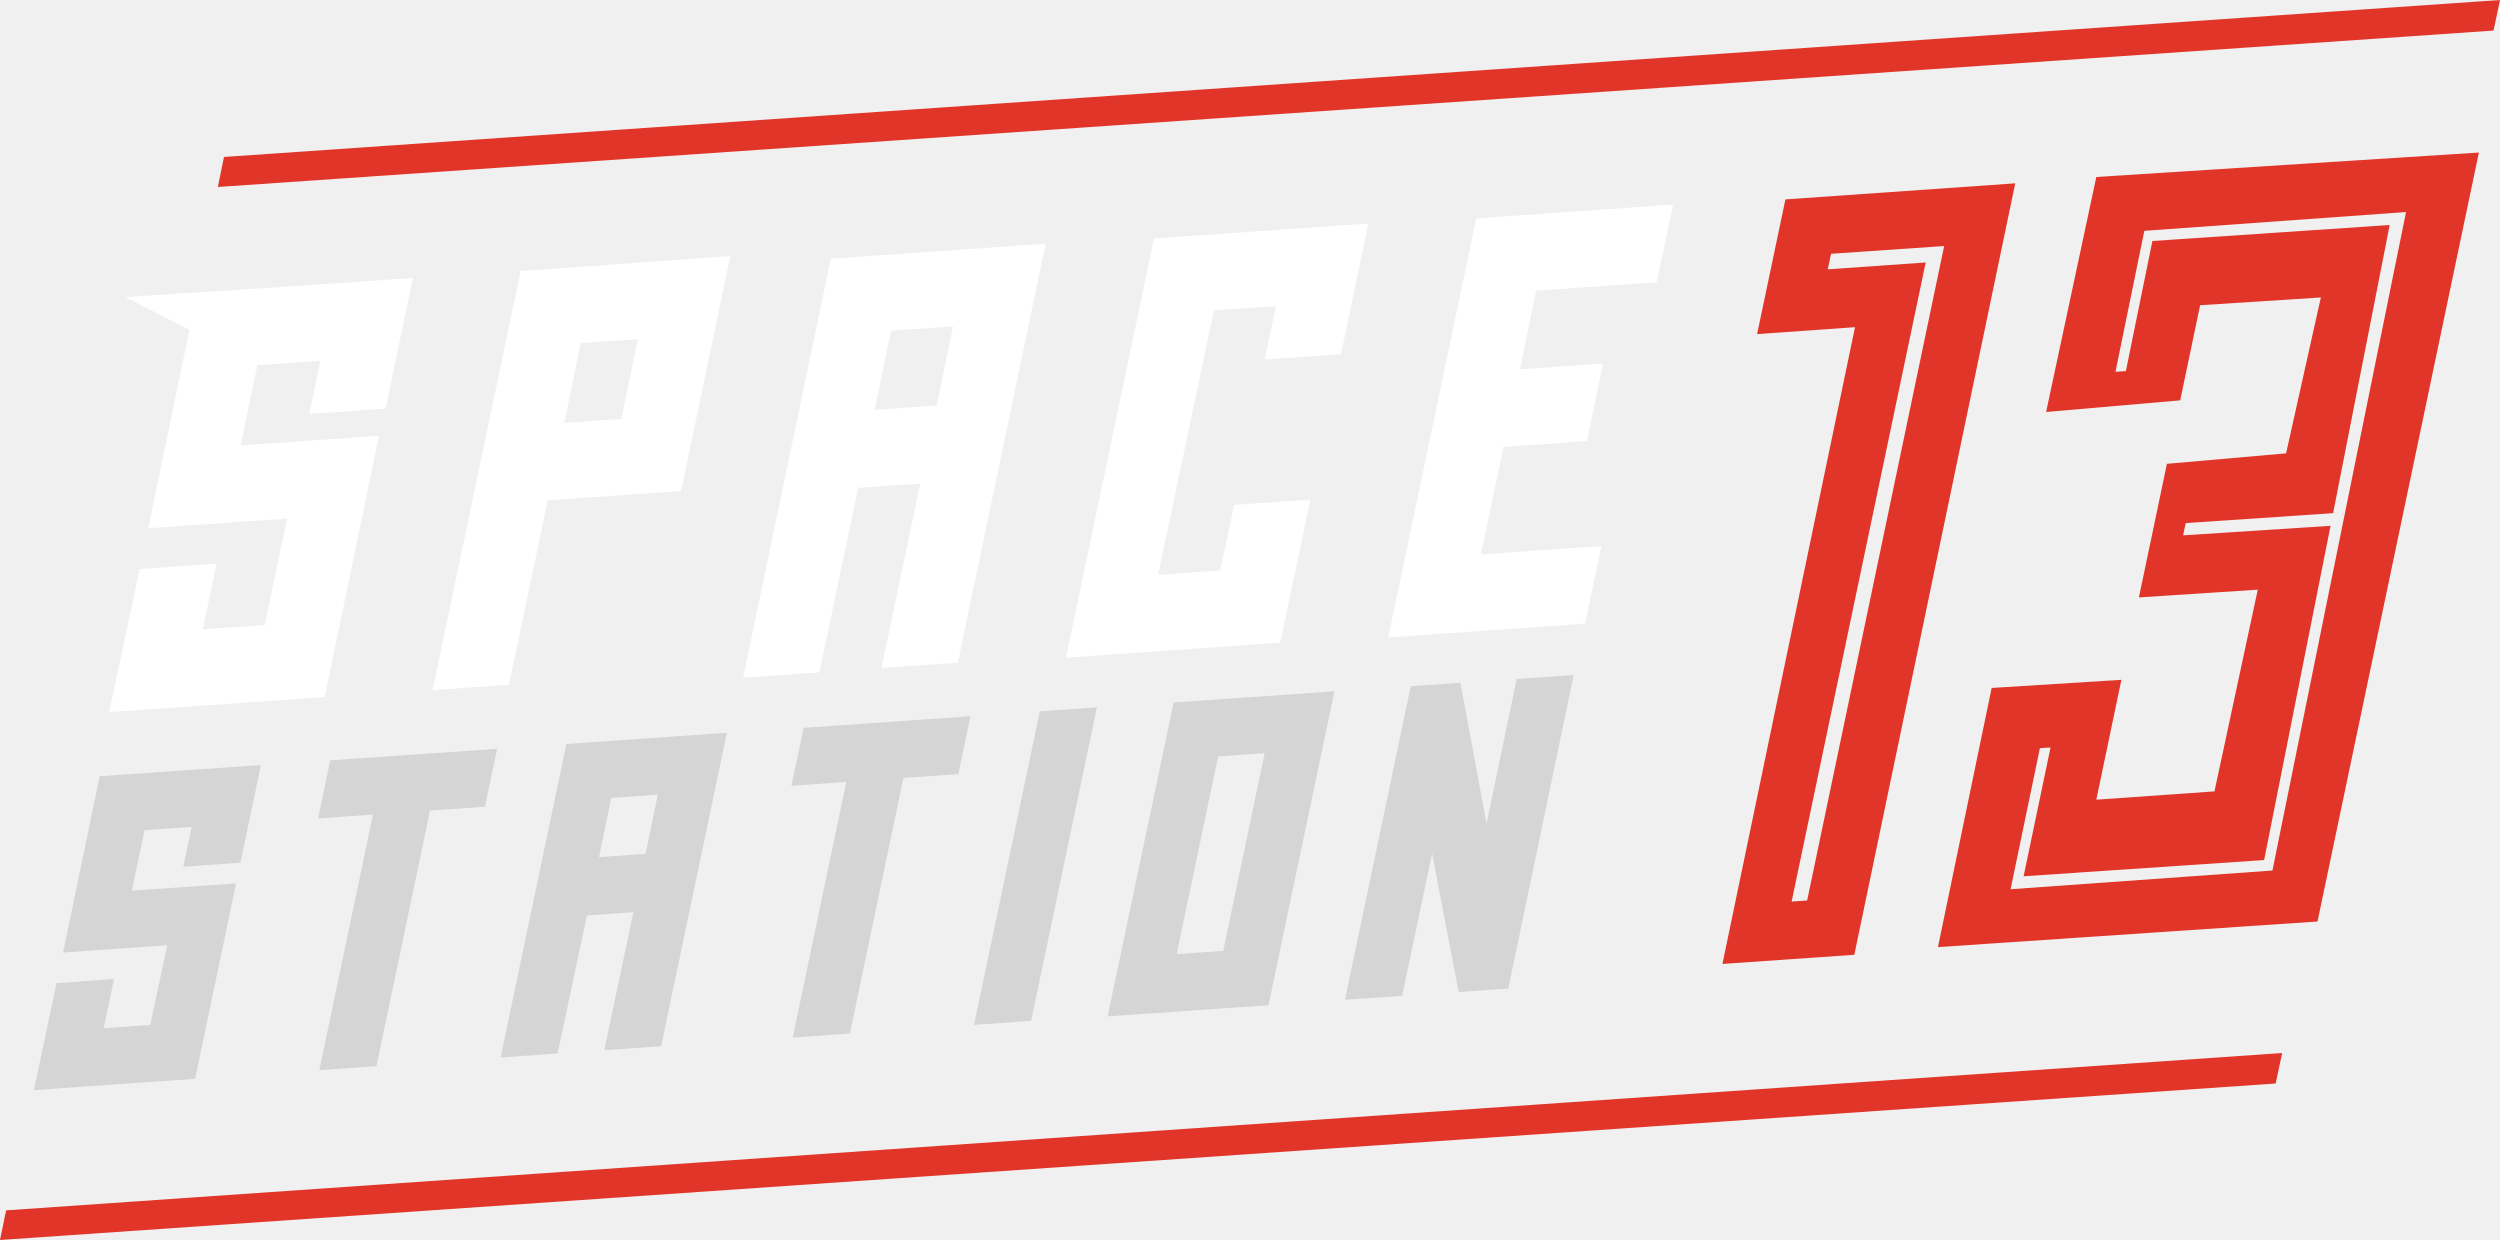
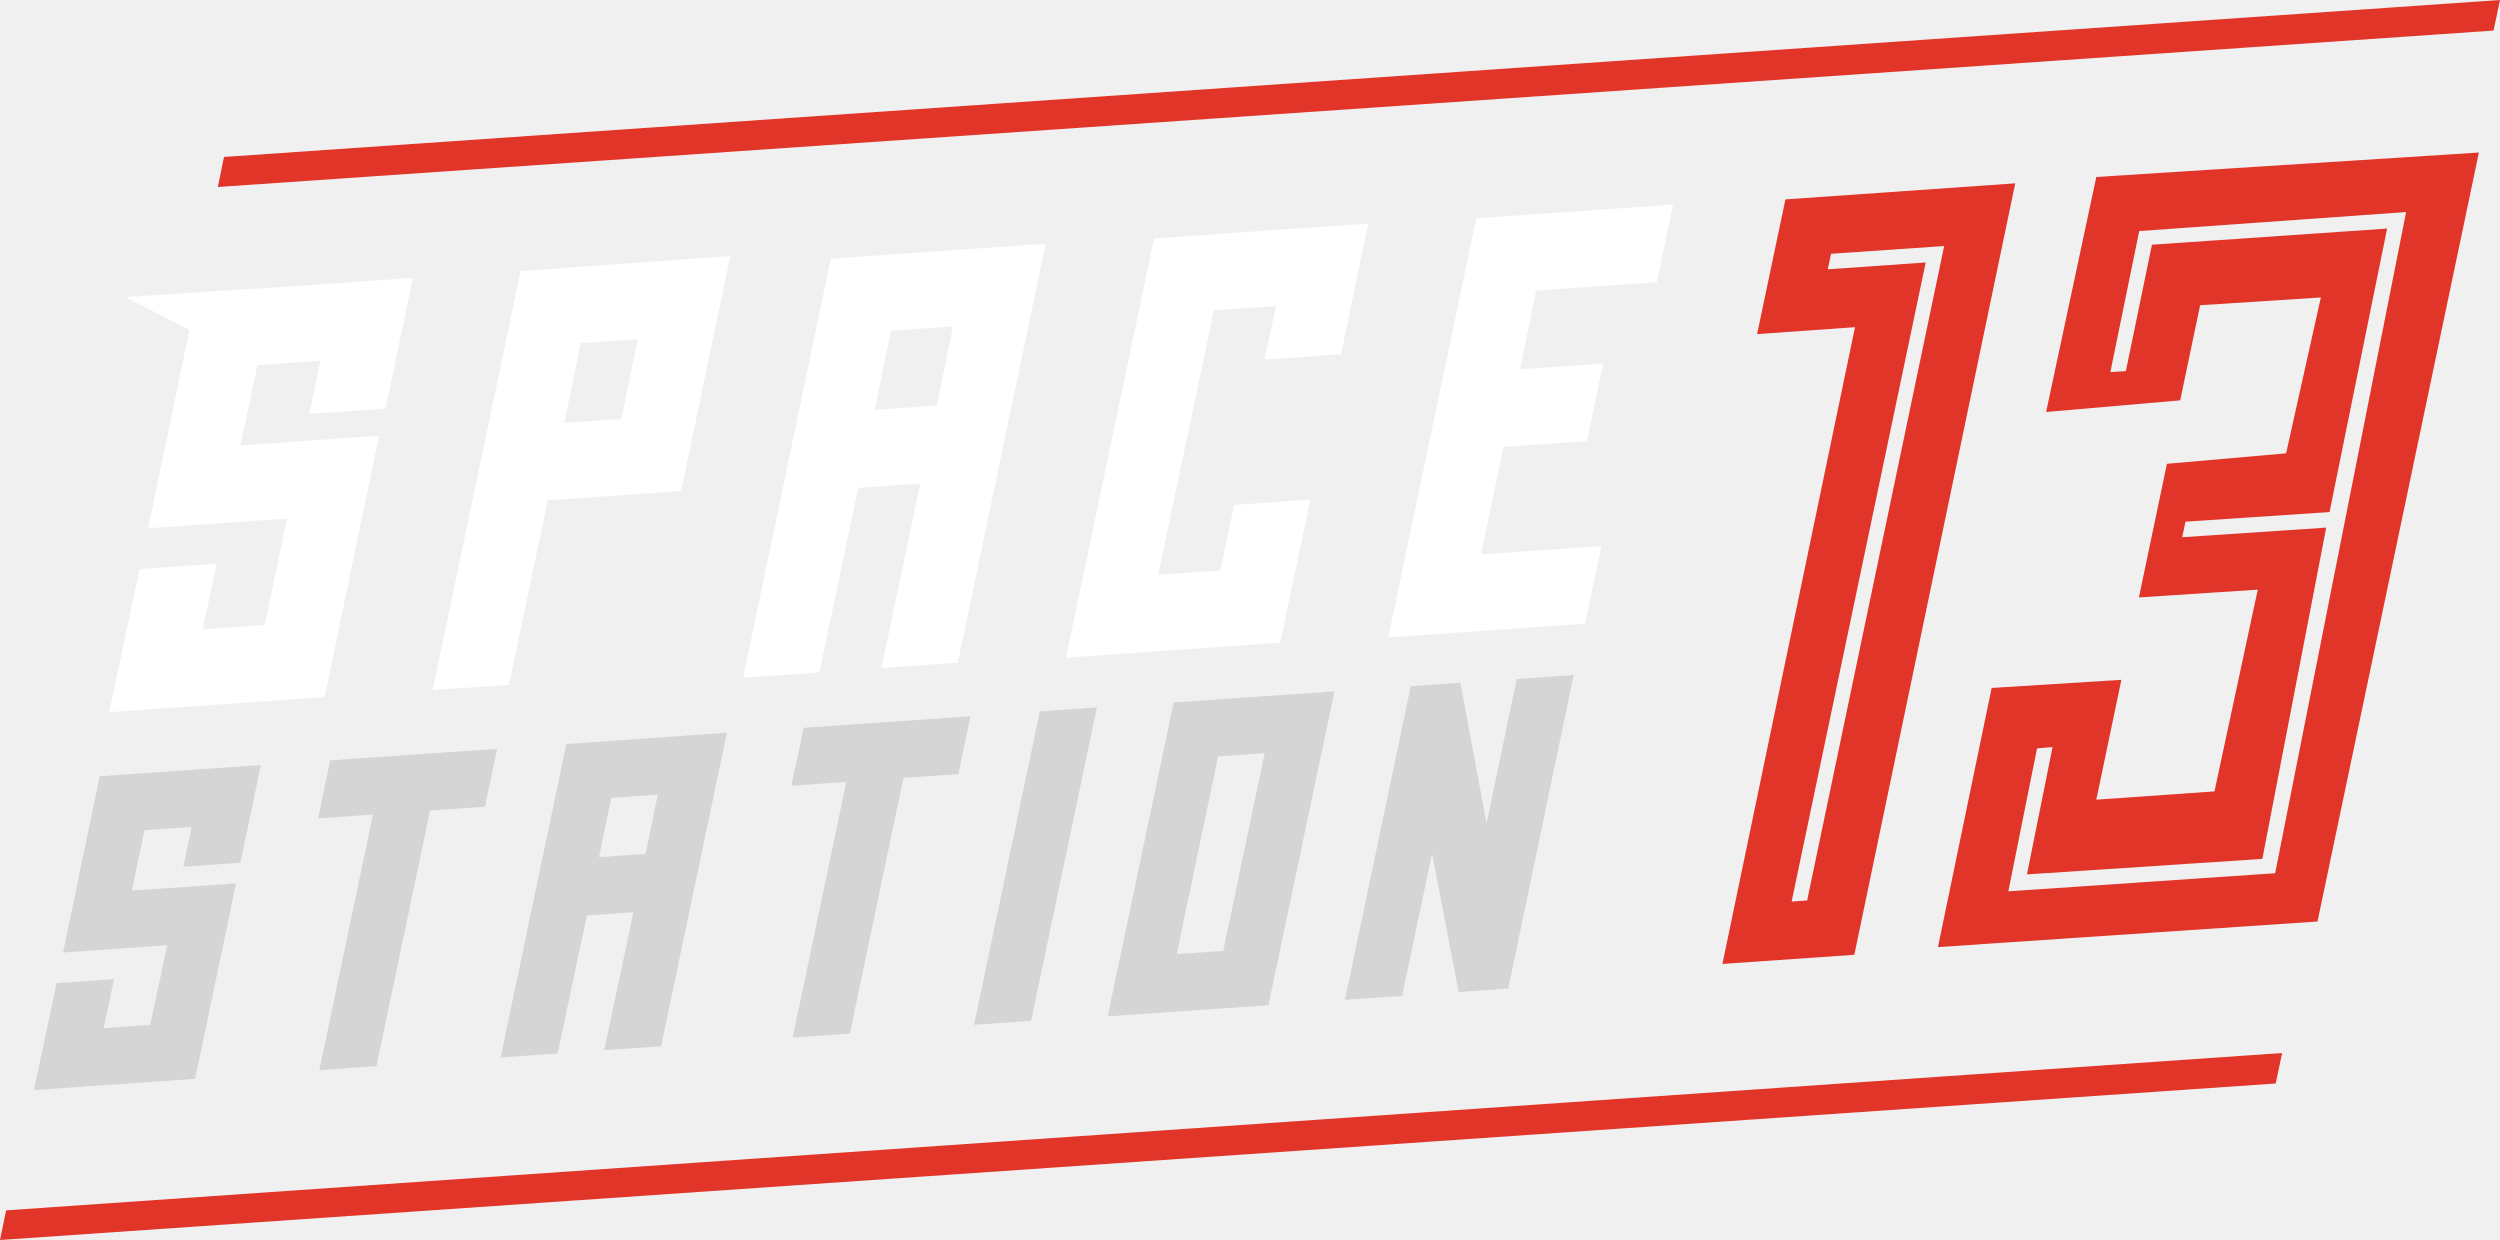
<svg xmlns="http://www.w3.org/2000/svg" viewBox="0 0 322.22 159.82">
  <defs>
    <style>.a{fill:#e13529;}.b{fill:#fff;}.c{fill:#d6d5d5;}</style>
  </defs>
  <path class="a" d="M235.58,34.71l.42-2,14.58-1-17.66,84.35-2,.14L248.2,33.83ZM239,123.06l20.74-99.43L230.12,25.7l-3.65,17.36,12.62-.89L222,124.24Z" />
-   <path class="a" d="M263.72,53.1,281,51.6l2.57-12.26,15.56-1-4.48,20.09-15.36,1.35L275.68,77,291,76l-5.58,26-15.23,1.07,3.23-15.45-16.72,1.05-6.92,33.4,48.92-3.3L319.5,19.66l-49.31,3.15Zm12.66-23.35,33.73-2.42L292.89,112.2l-33.75,2.41,3.78-18.18,1.37-.09-3.47,16.6,31-2.09,8.56-43.08-19,1.23.33-1.58,19-1.28L308,29l-30.58,2.06L274,47.83l-1.34.09Z" />
+   <path class="a" d="M263.72,53.1,281,51.6l2.57-12.26,15.56-1-4.48,20.09-15.36,1.35L275.68,77,291,76l-5.58,26-15.23,1.07,3.23-15.45-16.72,1.05-6.92,33.4,48.92-3.3L319.5,19.66l-49.31,3.15Zm12-23.32,34.4-2.45-16.88,85.22-34.39,2.33,3.7-18.42,2-.17-3.3,16.41,30.34-2L299.82,68l-18.56,1.24.42-2L300.25,66l7.42-36.54-30.31,2.08L274,47.83l-2,.13Z" />
  <path class="b" d="M80.1,54l-7.36.51,2.1-10.28,7.36-.52Zm-13-19.06-11.34,54,9.84-.68,5-23.78,17.19-1.2L94.13,33Z" />
  <path class="b" d="M114.84,42.62l8-.56-2.11,10.2-8,.57ZM95.78,87.34l9.83-.68,5-23.78,8-.56-5,23.77,9.84-.68,11.33-54-27.7,1.94Z" />
  <path class="b" d="M137.39,84.76,165,82.83l3.9-18.44-9.83.69-1.8,8.45-8,.56L156.46,40l8-.56L163,46.34l9.84-.69,3.52-16.84-27.62,1.93Z" />
  <path class="b" d="M213.54,36.37l2.1-10-25.37,1.78-11.34,54,25.37-1.77,2.1-10-15.53,1.08,2.92-13.86,10.74-.75,2.1-10-10.73.75L198,37.46Z" />
  <path class="c" d="M30.43,113.86,17,114.79,18.63,107l6.07-.42-1.07,5.13,7.36-.52,2.64-12.59-20.78,1.45L8.13,122.77l13.43-.94-2.2,10.27-6,.42,1.34-6.33-7.41.52L4.37,140.5l20.78-1.45Z" />
  <path class="c" d="M41,105.48l7.07-.49-6.91,32.94,7.36-.52,6.91-32.94,7.07-.49,1.58-7.47L42.56,98Z" />
  <path class="c" d="M77.21,110.47l1.57-7.63,6-.42-1.57,7.63Zm8,24.38,8.48-40.41L73,95.89,64.52,136.3l7.35-.52L75.64,118l6-.43-3.76,17.79Z" />
  <path class="c" d="M109.54,133.21l6.9-32.94,7.08-.5,1.57-7.46-21.51,1.5L102,101.28l7.08-.5-6.91,32.95Z" />
  <path class="c" d="M125.54,132.09l7.36-.51,8.48-40.41-7.36.52Z" />
  <path class="c" d="M157,97.5l6-.42-5.34,25.47-6,.42ZM142.76,131l20.73-1.44L172,89.1l-20.73,1.44Z" />
  <path class="c" d="M180.71,128.37,184.58,110,188,127.86l6.4-.45L202.83,87l-7.35.52-3.88,18.63L188.23,88l-6.4.44-8.48,40.41Z" />
  <path class="b" d="M18,73.34,14.07,91.78l27.78-1.94,7-33.68L31,57.42l2.18-10.36,8.11-.57-1.43,6.86,9.84-.69,3.52-16.84-12.27.86L16.17,38.29l8.25,4.22L19.1,68.08,37,66.83,34.12,80.55l-8,.56,1.81-8.46Z" />
  <path class="a" d="M28.87,20.23l-.79,3.87L321.39,3.94,322.22,0Z" />
  <path class="a" d="M0,159.82l293.31-20.17.83-3.93L.79,156Z" />
</svg>
